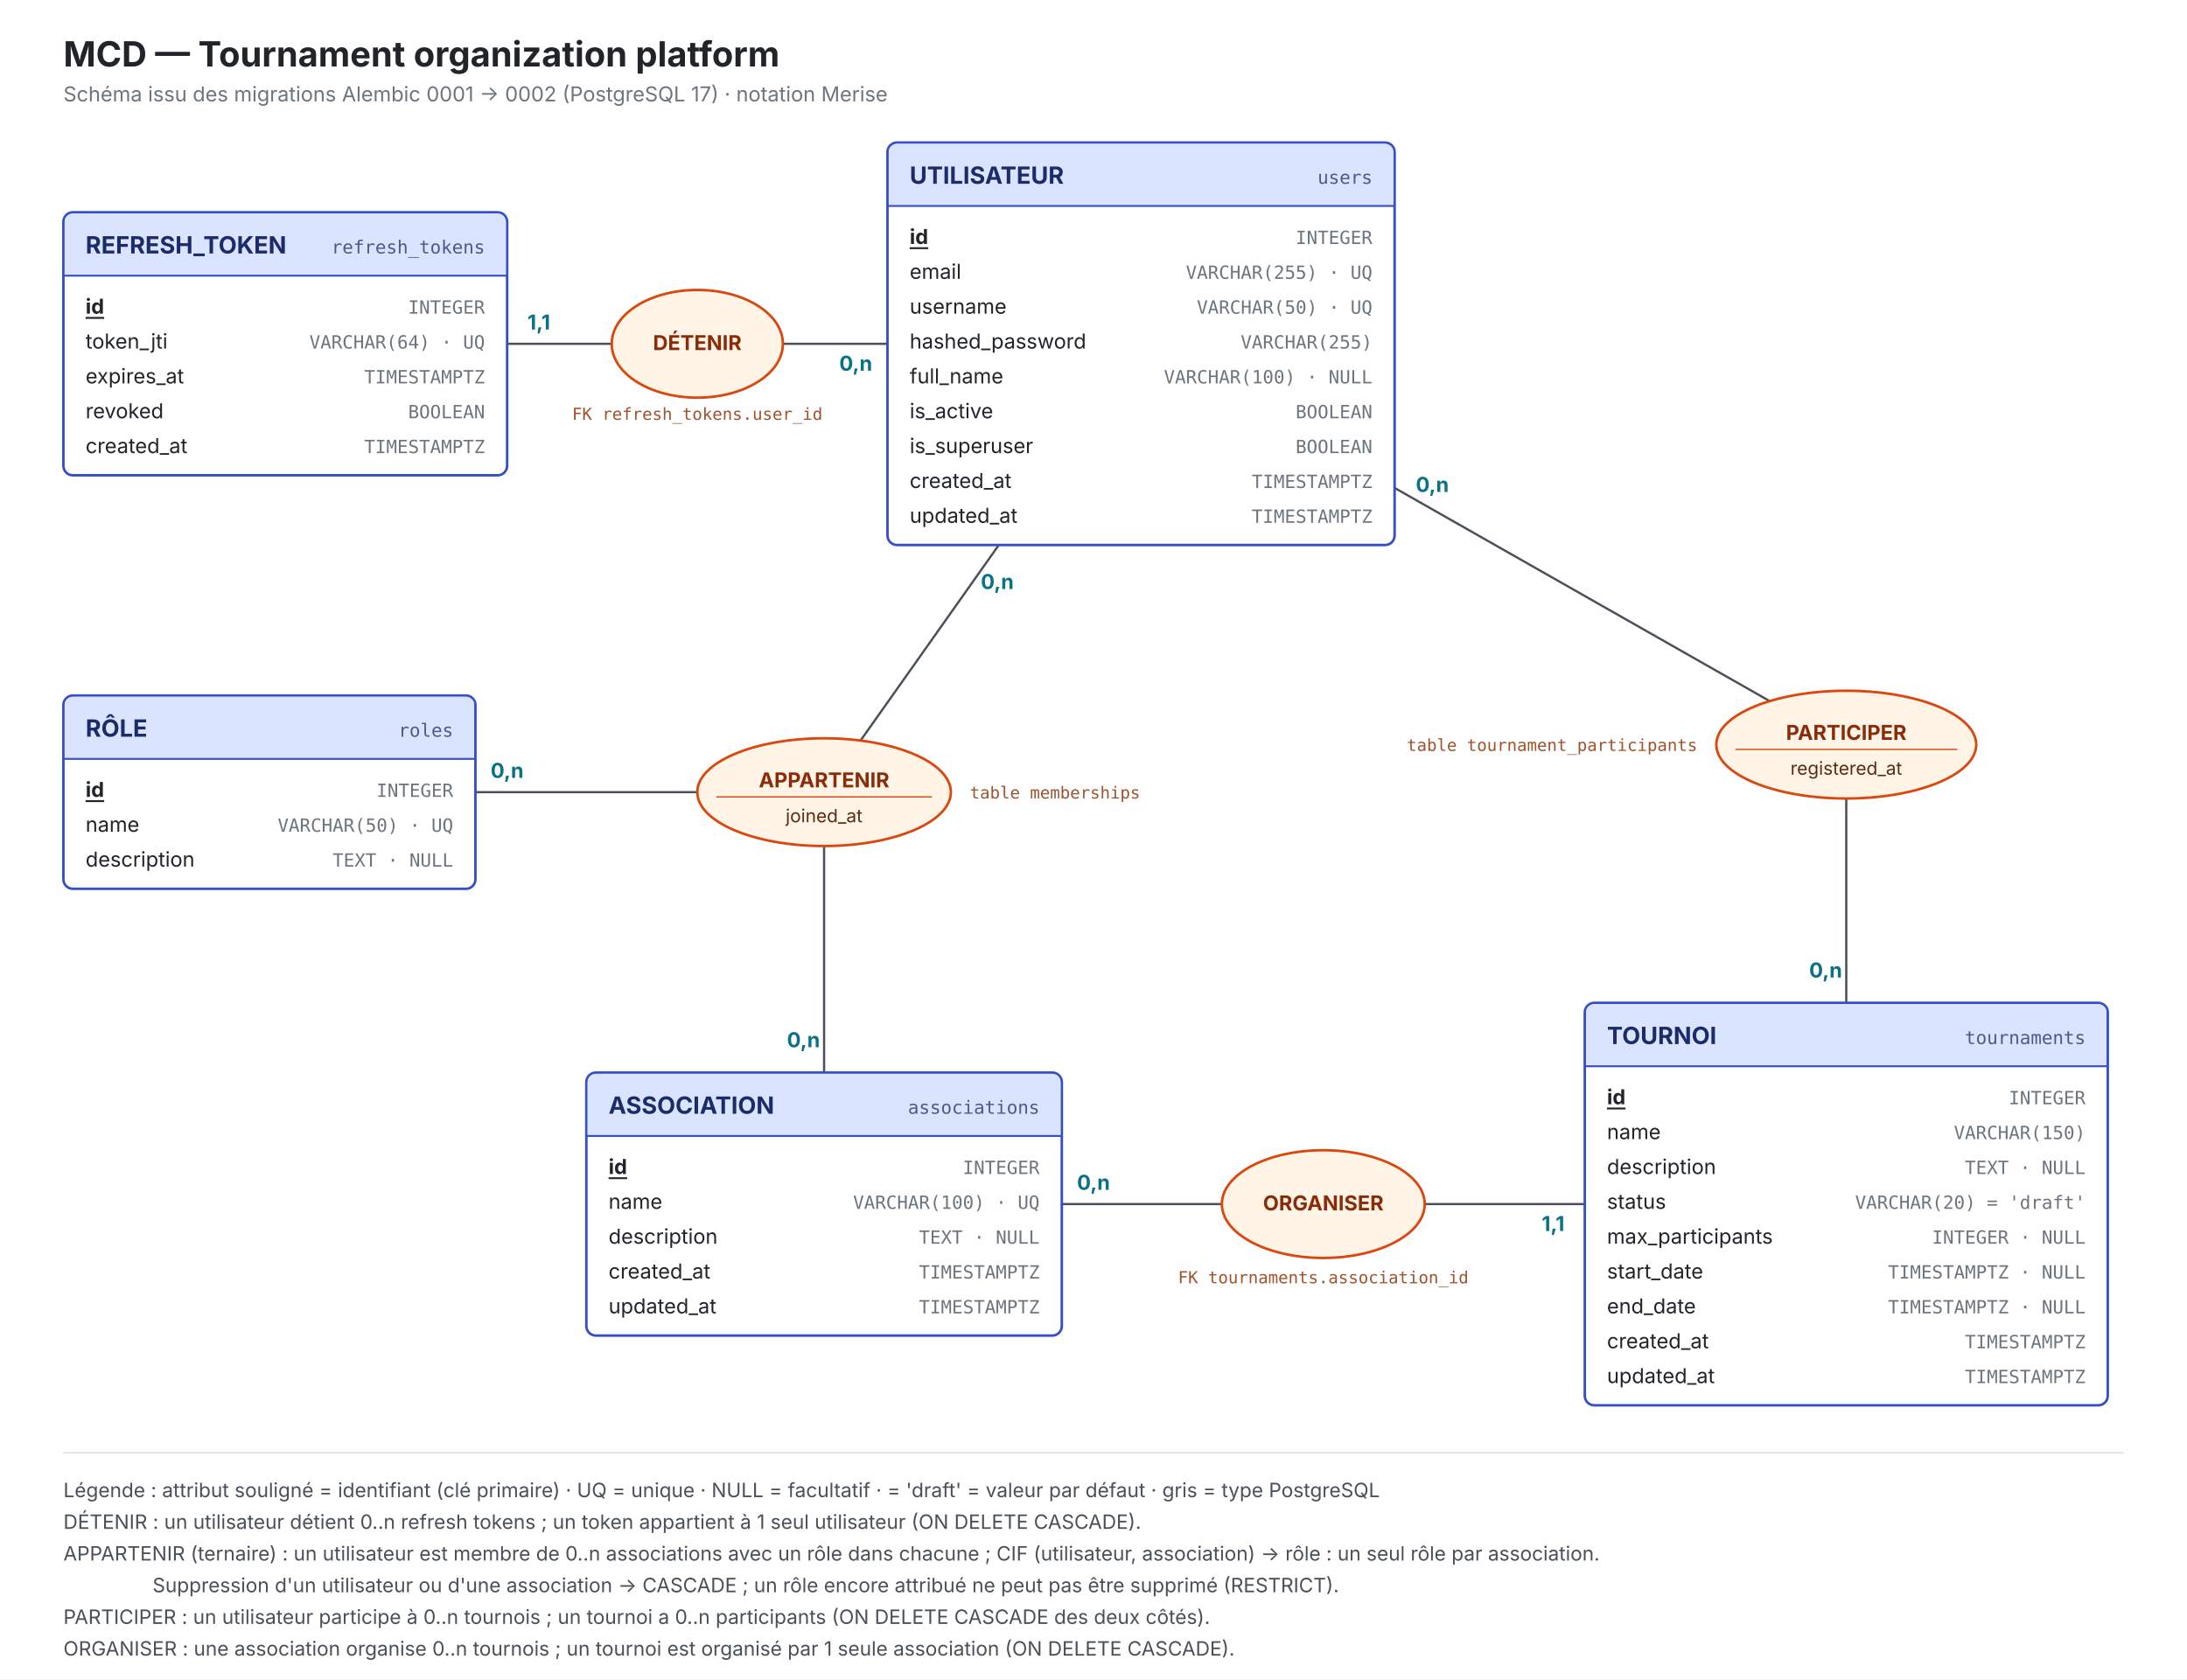
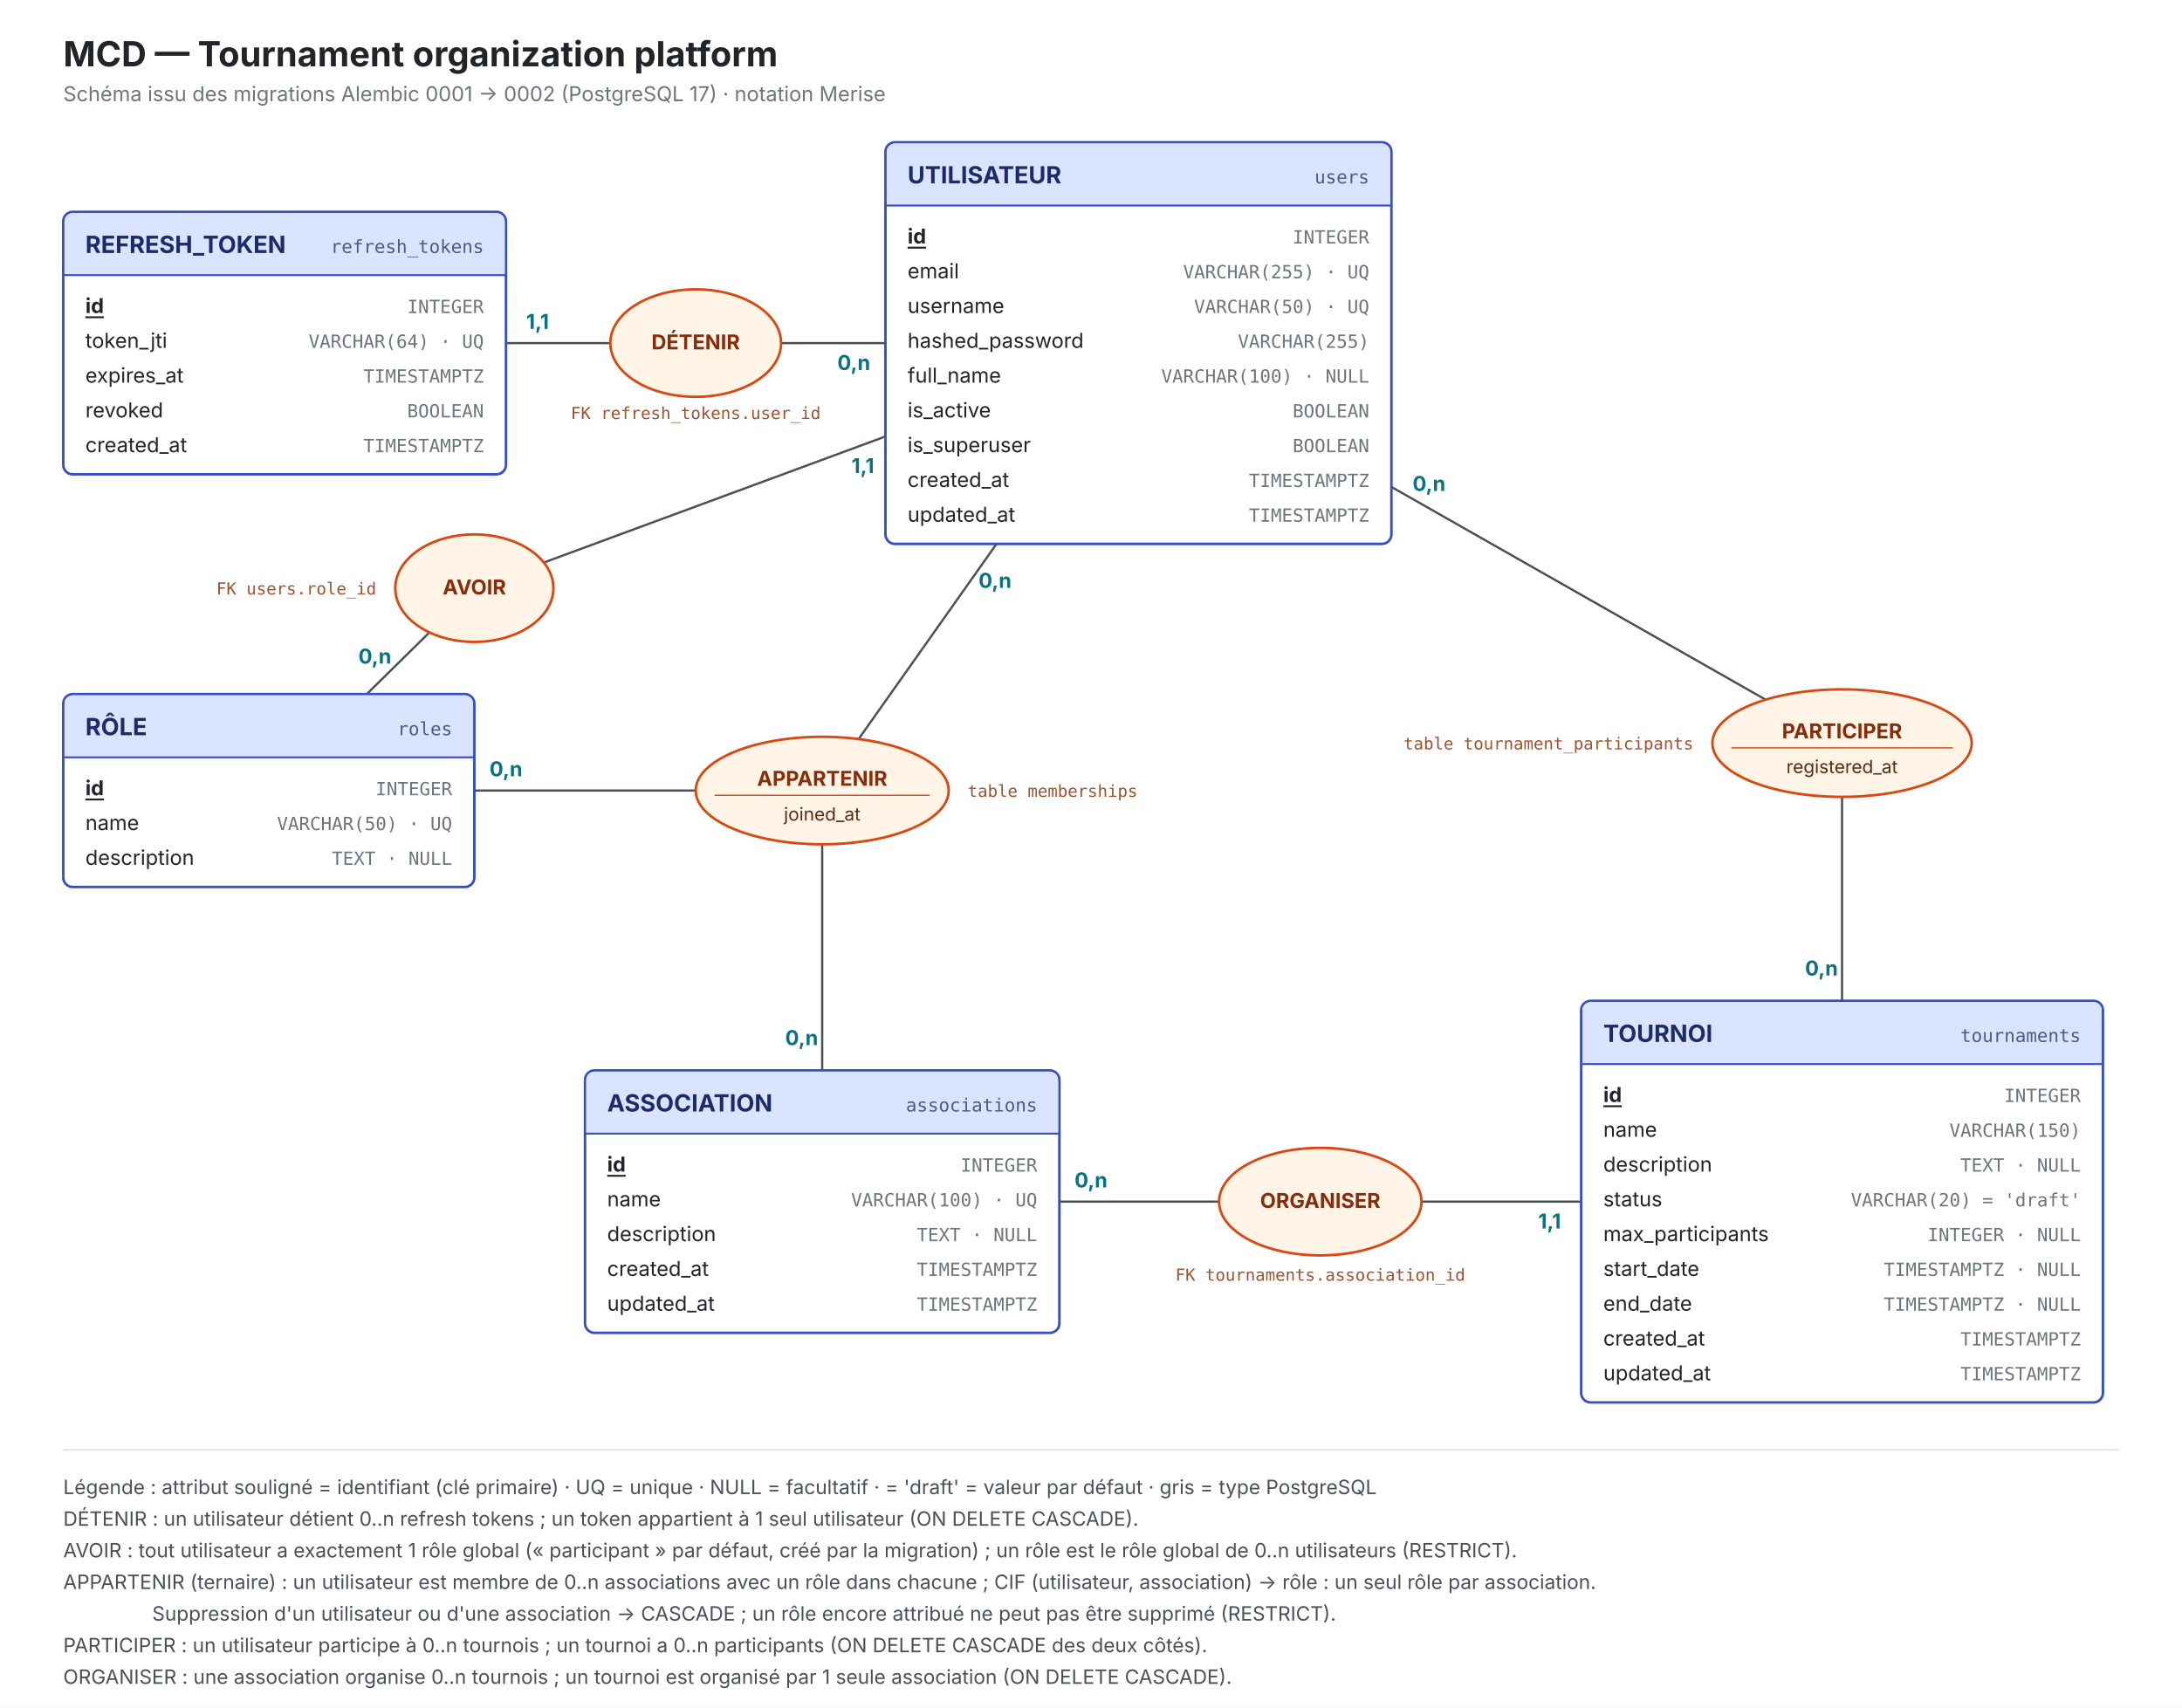
- <svg xmlns="http://www.w3.org/2000/svg" width="1380" height="1060" viewBox="0 0 1380 1060" font-family="Inter, Segoe UI, Helvetica, Arial, sans-serif">
+ <svg xmlns="http://www.w3.org/2000/svg" width="1380" height="1080" viewBox="0 0 1380 1080" font-family="Inter, Segoe UI, Helvetica, Arial, sans-serif">
  <style>
  .ent-box { fill: #ffffff; stroke: #364fc7; stroke-width: 1.6; }
  .ent-head { fill: #dbe4ff; }
  .ent-name { font-size: 15px; font-weight: 700; fill: #1c2c6b; }
  .ent-table { font-size: 11.5px; fill: #4c5a8a; font-family: ui-monospace, Menlo, Consolas, monospace; }
  .attr { font-size: 13px; fill: #212529; }
  .attr-id { font-size: 13px; fill: #212529; font-weight: 700; text-decoration: underline; }
  .type { font-size: 11.5px; fill: #6c757d; font-family: ui-monospace, Menlo, Consolas, monospace; }
  .rel { fill: #fff4e6; stroke: #d9480f; stroke-width: 1.6; }
  .rel-name { font-size: 13px; font-weight: 700; fill: #8a2c0a; }
  .rel-attr { font-size: 11.5px; fill: #5c2a10; }
  .rel-hint { font-size: 10.5px; fill: #a0522d; font-family: ui-monospace, Menlo, Consolas, monospace; }
  .link { stroke: #495057; stroke-width: 1.4; }
  .card { font-size: 13px; font-weight: 700; fill: #0b7285; }
  .title { font-size: 22px; font-weight: 700; fill: #212529; }
  .subtitle { font-size: 13px; fill: #6c757d; }
  .legend { font-size: 12.5px; fill: #495057; }
</style>
-   <rect width="1380" height="1060" fill="#ffffff" />
+   <rect width="1380" height="1080" fill="#ffffff" />
  <text x="40" y="42" class="title">MCD — Tournament organization platform</text>
  <text x="40" y="64" class="subtitle">Schéma issu des migrations Alembic 0001 → 0002 (PostgreSQL 17) · notation Merise</text>
  <line x1="180.0" y1="217.0" x2="440" y2="217" class="link" />
  <line x1="720.0" y1="217.0" x2="440" y2="217" class="link" />
+   <line x1="720.0" y1="217.0" x2="300" y2="372" class="link" />
+   <line x1="170.0" y1="500.0" x2="300" y2="372" class="link" />
  <line x1="720.0" y1="217.0" x2="520" y2="500" class="link" />
  <line x1="170.0" y1="500.0" x2="520" y2="500" class="link" />
  <line x1="520.0" y1="760.0" x2="520" y2="500" class="link" />
  <line x1="720.0" y1="217.0" x2="1165" y2="470" class="link" />
  <line x1="1165.0" y1="760.0" x2="1165" y2="470" class="link" />
  <line x1="520.0" y1="760.0" x2="835" y2="760" class="link" />
  <line x1="1165.0" y1="760.0" x2="835" y2="760" class="link" />
  <g id="refresh_tokens">
    <rect x="40" y="134.0" width="280" height="166" rx="6" class="ent-box" />
    <path d="M40.8 174.0 V140.0 a5.2 5.2 0 0 1 5.2 -5.2 H314 a5.2 5.2 0 0 1 5.2 5.2 V174.0 Z" class="ent-head" />
    <line x1="40" y1="174.0" x2="320" y2="174.0" stroke="#364fc7" stroke-width="1.2" />
    <text x="54" y="160.0" class="ent-name">REFRESH_TOKEN</text>
    <text x="306" y="160.0" text-anchor="end" class="ent-table">refresh_tokens</text>
    <text x="54" y="198.0" class="attr-id">id</text>
    <text x="306" y="198.0" text-anchor="end" class="type">INTEGER</text>
    <text x="54" y="220.0" class="attr">token_jti</text>
    <text x="306" y="220.0" text-anchor="end" class="type">VARCHAR(64) · UQ</text>
    <text x="54" y="242.0" class="attr">expires_at</text>
    <text x="306" y="242.0" text-anchor="end" class="type">TIMESTAMPTZ</text>
    <text x="54" y="264.0" class="attr">revoked</text>
    <text x="306" y="264.0" text-anchor="end" class="type">BOOLEAN</text>
    <text x="54" y="286.0" class="attr">created_at</text>
    <text x="306" y="286.0" text-anchor="end" class="type">TIMESTAMPTZ</text>
  </g>
  <g id="users">
    <rect x="560" y="90.0" width="320" height="254" rx="6" class="ent-box" />
    <path d="M560.8 130.0 V96.0 a5.2 5.2 0 0 1 5.2 -5.2 H874 a5.2 5.2 0 0 1 5.2 5.2 V130.0 Z" class="ent-head" />
    <line x1="560" y1="130.0" x2="880" y2="130.0" stroke="#364fc7" stroke-width="1.2" />
    <text x="574" y="116.0" class="ent-name">UTILISATEUR</text>
    <text x="866" y="116.0" text-anchor="end" class="ent-table">users</text>
    <text x="574" y="154.0" class="attr-id">id</text>
    <text x="866" y="154.0" text-anchor="end" class="type">INTEGER</text>
    <text x="574" y="176.0" class="attr">email</text>
    <text x="866" y="176.0" text-anchor="end" class="type">VARCHAR(255) · UQ</text>
    <text x="574" y="198.0" class="attr">username</text>
    <text x="866" y="198.0" text-anchor="end" class="type">VARCHAR(50) · UQ</text>
    <text x="574" y="220.0" class="attr">hashed_password</text>
    <text x="866" y="220.0" text-anchor="end" class="type">VARCHAR(255)</text>
    <text x="574" y="242.0" class="attr">full_name</text>
    <text x="866" y="242.0" text-anchor="end" class="type">VARCHAR(100) · NULL</text>
    <text x="574" y="264.0" class="attr">is_active</text>
    <text x="866" y="264.0" text-anchor="end" class="type">BOOLEAN</text>
    <text x="574" y="286.0" class="attr">is_superuser</text>
    <text x="866" y="286.0" text-anchor="end" class="type">BOOLEAN</text>
    <text x="574" y="308.0" class="attr">created_at</text>
    <text x="866" y="308.0" text-anchor="end" class="type">TIMESTAMPTZ</text>
    <text x="574" y="330.0" class="attr">updated_at</text>
    <text x="866" y="330.0" text-anchor="end" class="type">TIMESTAMPTZ</text>
  </g>
  <g id="roles">
    <rect x="40" y="439.0" width="260" height="122" rx="6" class="ent-box" />
    <path d="M40.8 479.0 V445.0 a5.2 5.2 0 0 1 5.2 -5.2 H294 a5.2 5.2 0 0 1 5.2 5.2 V479.0 Z" class="ent-head" />
    <line x1="40" y1="479.0" x2="300" y2="479.0" stroke="#364fc7" stroke-width="1.2" />
    <text x="54" y="465.0" class="ent-name">RÔLE</text>
    <text x="286" y="465.0" text-anchor="end" class="ent-table">roles</text>
    <text x="54" y="503.0" class="attr-id">id</text>
    <text x="286" y="503.0" text-anchor="end" class="type">INTEGER</text>
    <text x="54" y="525.0" class="attr">name</text>
    <text x="286" y="525.0" text-anchor="end" class="type">VARCHAR(50) · UQ</text>
    <text x="54" y="547.0" class="attr">description</text>
    <text x="286" y="547.0" text-anchor="end" class="type">TEXT · NULL</text>
  </g>
  <g id="associations">
    <rect x="370" y="677.0" width="300" height="166" rx="6" class="ent-box" />
    <path d="M370.8 717.0 V683.0 a5.2 5.2 0 0 1 5.2 -5.2 H664 a5.2 5.2 0 0 1 5.2 5.2 V717.0 Z" class="ent-head" />
    <line x1="370" y1="717.0" x2="670" y2="717.0" stroke="#364fc7" stroke-width="1.2" />
    <text x="384" y="703.0" class="ent-name">ASSOCIATION</text>
    <text x="656" y="703.0" text-anchor="end" class="ent-table">associations</text>
    <text x="384" y="741.0" class="attr-id">id</text>
    <text x="656" y="741.0" text-anchor="end" class="type">INTEGER</text>
    <text x="384" y="763.0" class="attr">name</text>
    <text x="656" y="763.0" text-anchor="end" class="type">VARCHAR(100) · UQ</text>
    <text x="384" y="785.0" class="attr">description</text>
    <text x="656" y="785.0" text-anchor="end" class="type">TEXT · NULL</text>
    <text x="384" y="807.0" class="attr">created_at</text>
    <text x="656" y="807.0" text-anchor="end" class="type">TIMESTAMPTZ</text>
    <text x="384" y="829.0" class="attr">updated_at</text>
    <text x="656" y="829.0" text-anchor="end" class="type">TIMESTAMPTZ</text>
  </g>
  <g id="tournaments">
    <rect x="1000" y="633.0" width="330" height="254" rx="6" class="ent-box" />
    <path d="M1000.8 673.0 V639.0 a5.2 5.2 0 0 1 5.2 -5.2 H1324 a5.2 5.2 0 0 1 5.2 5.2 V673.0 Z" class="ent-head" />
    <line x1="1000" y1="673.0" x2="1330" y2="673.0" stroke="#364fc7" stroke-width="1.2" />
    <text x="1014" y="659.0" class="ent-name">TOURNOI</text>
    <text x="1316" y="659.0" text-anchor="end" class="ent-table">tournaments</text>
    <text x="1014" y="697.0" class="attr-id">id</text>
    <text x="1316" y="697.0" text-anchor="end" class="type">INTEGER</text>
    <text x="1014" y="719.0" class="attr">name</text>
    <text x="1316" y="719.0" text-anchor="end" class="type">VARCHAR(150)</text>
    <text x="1014" y="741.0" class="attr">description</text>
    <text x="1316" y="741.0" text-anchor="end" class="type">TEXT · NULL</text>
    <text x="1014" y="763.0" class="attr">status</text>
    <text x="1316" y="763.0" text-anchor="end" class="type">VARCHAR(20) = 'draft'</text>
    <text x="1014" y="785.0" class="attr">max_participants</text>
    <text x="1316" y="785.0" text-anchor="end" class="type">INTEGER · NULL</text>
    <text x="1014" y="807.0" class="attr">start_date</text>
    <text x="1316" y="807.0" text-anchor="end" class="type">TIMESTAMPTZ · NULL</text>
    <text x="1014" y="829.0" class="attr">end_date</text>
    <text x="1316" y="829.0" text-anchor="end" class="type">TIMESTAMPTZ · NULL</text>
    <text x="1014" y="851.0" class="attr">created_at</text>
    <text x="1316" y="851.0" text-anchor="end" class="type">TIMESTAMPTZ</text>
    <text x="1014" y="873.0" class="attr">updated_at</text>
    <text x="1316" y="873.0" text-anchor="end" class="type">TIMESTAMPTZ</text>
  </g>
  <ellipse cx="440" cy="217" rx="54" ry="34" class="rel" />
  <text x="440" y="221" text-anchor="middle" class="rel-name">DÉTENIR</text>
  <text x="440" y="265" text-anchor="middle" class="rel-hint">FK refresh_tokens.user_id</text>
+   <ellipse cx="300" cy="372" rx="50" ry="34" class="rel" />
+   <text x="300" y="376" text-anchor="middle" class="rel-name">AVOIR</text>
+   <text x="238" y="376" text-anchor="end" class="rel-hint">FK users.role_id</text>
  <ellipse cx="520" cy="500" rx="80" ry="34" class="rel" />
  <text x="520" y="497" text-anchor="middle" class="rel-name">APPARTENIR</text>
  <line x1="452" y1="503" x2="588" y2="503" stroke="#d9480f" stroke-width="0.8" />
  <text x="520" y="519" text-anchor="middle" class="rel-attr">joined_at</text>
  <text x="612" y="504" text-anchor="start" class="rel-hint">table memberships</text>
  <ellipse cx="1165" cy="470" rx="82" ry="34" class="rel" />
  <text x="1165" y="467" text-anchor="middle" class="rel-name">PARTICIPER</text>
  <line x1="1095" y1="473" x2="1235" y2="473" stroke="#d9480f" stroke-width="0.8" />
  <text x="1165" y="489" text-anchor="middle" class="rel-attr">registered_at</text>
  <text x="1071" y="474" text-anchor="end" class="rel-hint">table tournament_participants</text>
  <ellipse cx="835" cy="760" rx="64" ry="34" class="rel" />
  <text x="835" y="764" text-anchor="middle" class="rel-name">ORGANISER</text>
  <text x="835" y="810" text-anchor="middle" class="rel-hint">FK tournaments.association_id</text>
  <text x="340.0" y="208.0" text-anchor="middle" class="card">1,1</text>
  <text x="540.0" y="234.0" text-anchor="middle" class="card">0,n</text>
+   <text x="545.7" y="299.2" text-anchor="middle" class="card">1,1</text>
+   <text x="237.1" y="419.7" text-anchor="middle" class="card">0,n</text>
  <text x="629.3" y="371.8" text-anchor="middle" class="card">0,n</text>
  <text x="320.0" y="491.0" text-anchor="middle" class="card">0,n</text>
  <text x="507.0" y="661.0" text-anchor="middle" class="card">0,n</text>
  <text x="903.8" y="310.5" text-anchor="middle" class="card">0,n</text>
  <text x="1152.0" y="617.0" text-anchor="middle" class="card">0,n</text>
  <text x="690.0" y="751.0" text-anchor="middle" class="card">0,n</text>
  <text x="980.0" y="777.0" text-anchor="middle" class="card">1,1</text>
  <line x1="40" y1="917" x2="1340" y2="917" stroke="#dee2e6" />
  <text x="40" y="945" class="legend" xml:space="preserve">Légende : attribut souligné = identifiant (clé primaire) · UQ = unique · NULL = facultatif · = 'draft' = valeur par défaut · gris = type PostgreSQL</text>
  <text x="40" y="965" class="legend" xml:space="preserve">DÉTENIR : un utilisateur détient 0..n refresh tokens ; un token appartient à 1 seul utilisateur (ON DELETE CASCADE).</text>
-   <text x="40" y="985" class="legend" xml:space="preserve">APPARTENIR (ternaire) : un utilisateur est membre de 0..n associations avec un rôle dans chacune ; CIF (utilisateur, association) → rôle : un seul rôle par association.</text>
-   <text x="40" y="1005" class="legend" xml:space="preserve">                Suppression d'un utilisateur ou d'une association → CASCADE ; un rôle encore attribué ne peut pas être supprimé (RESTRICT).</text>
-   <text x="40" y="1025" class="legend" xml:space="preserve">PARTICIPER : un utilisateur participe à 0..n tournois ; un tournoi a 0..n participants (ON DELETE CASCADE des deux côtés).</text>
-   <text x="40" y="1045" class="legend" xml:space="preserve">ORGANISER : une association organise 0..n tournois ; un tournoi est organisé par 1 seule association (ON DELETE CASCADE).</text>
+   <text x="40" y="985" class="legend" xml:space="preserve">AVOIR : tout utilisateur a exactement 1 rôle global (« participant » par défaut, créé par la migration) ; un rôle est le rôle global de 0..n utilisateurs (RESTRICT).</text>
+   <text x="40" y="1005" class="legend" xml:space="preserve">APPARTENIR (ternaire) : un utilisateur est membre de 0..n associations avec un rôle dans chacune ; CIF (utilisateur, association) → rôle : un seul rôle par association.</text>
+   <text x="40" y="1025" class="legend" xml:space="preserve">                Suppression d'un utilisateur ou d'une association → CASCADE ; un rôle encore attribué ne peut pas être supprimé (RESTRICT).</text>
+   <text x="40" y="1045" class="legend" xml:space="preserve">PARTICIPER : un utilisateur participe à 0..n tournois ; un tournoi a 0..n participants (ON DELETE CASCADE des deux côtés).</text>
+   <text x="40" y="1065" class="legend" xml:space="preserve">ORGANISER : une association organise 0..n tournois ; un tournoi est organisé par 1 seule association (ON DELETE CASCADE).</text>
</svg>
